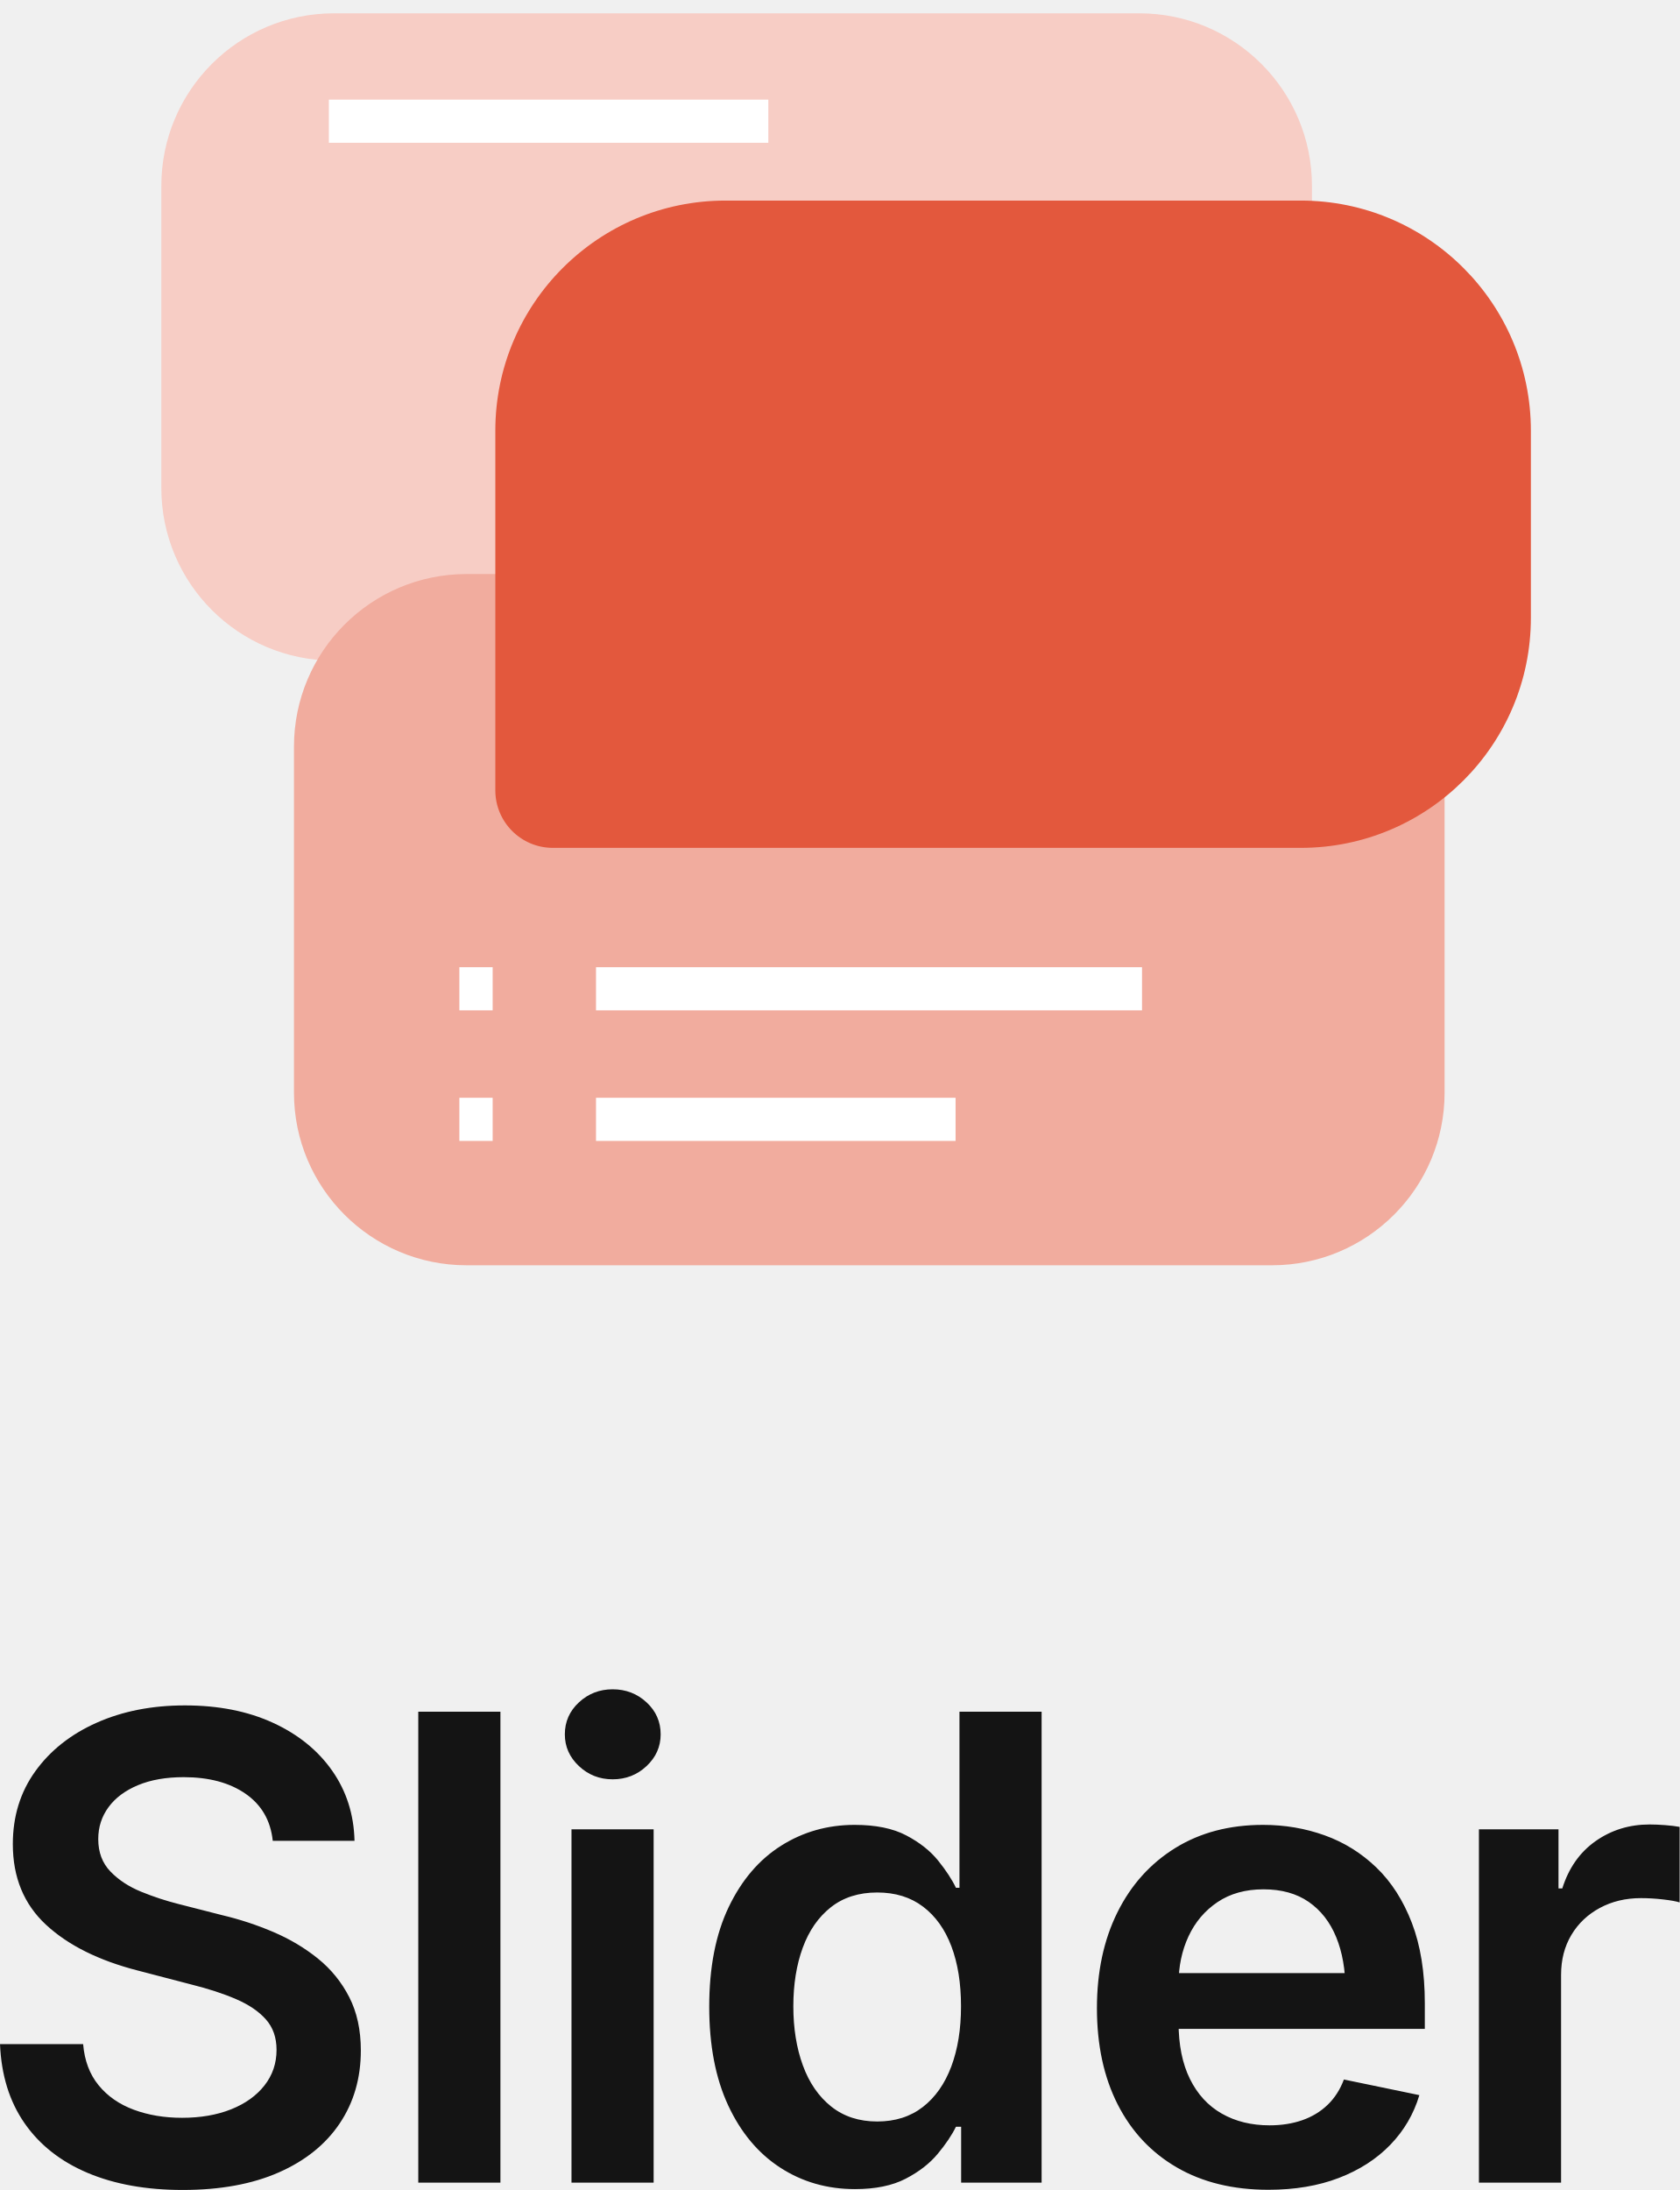
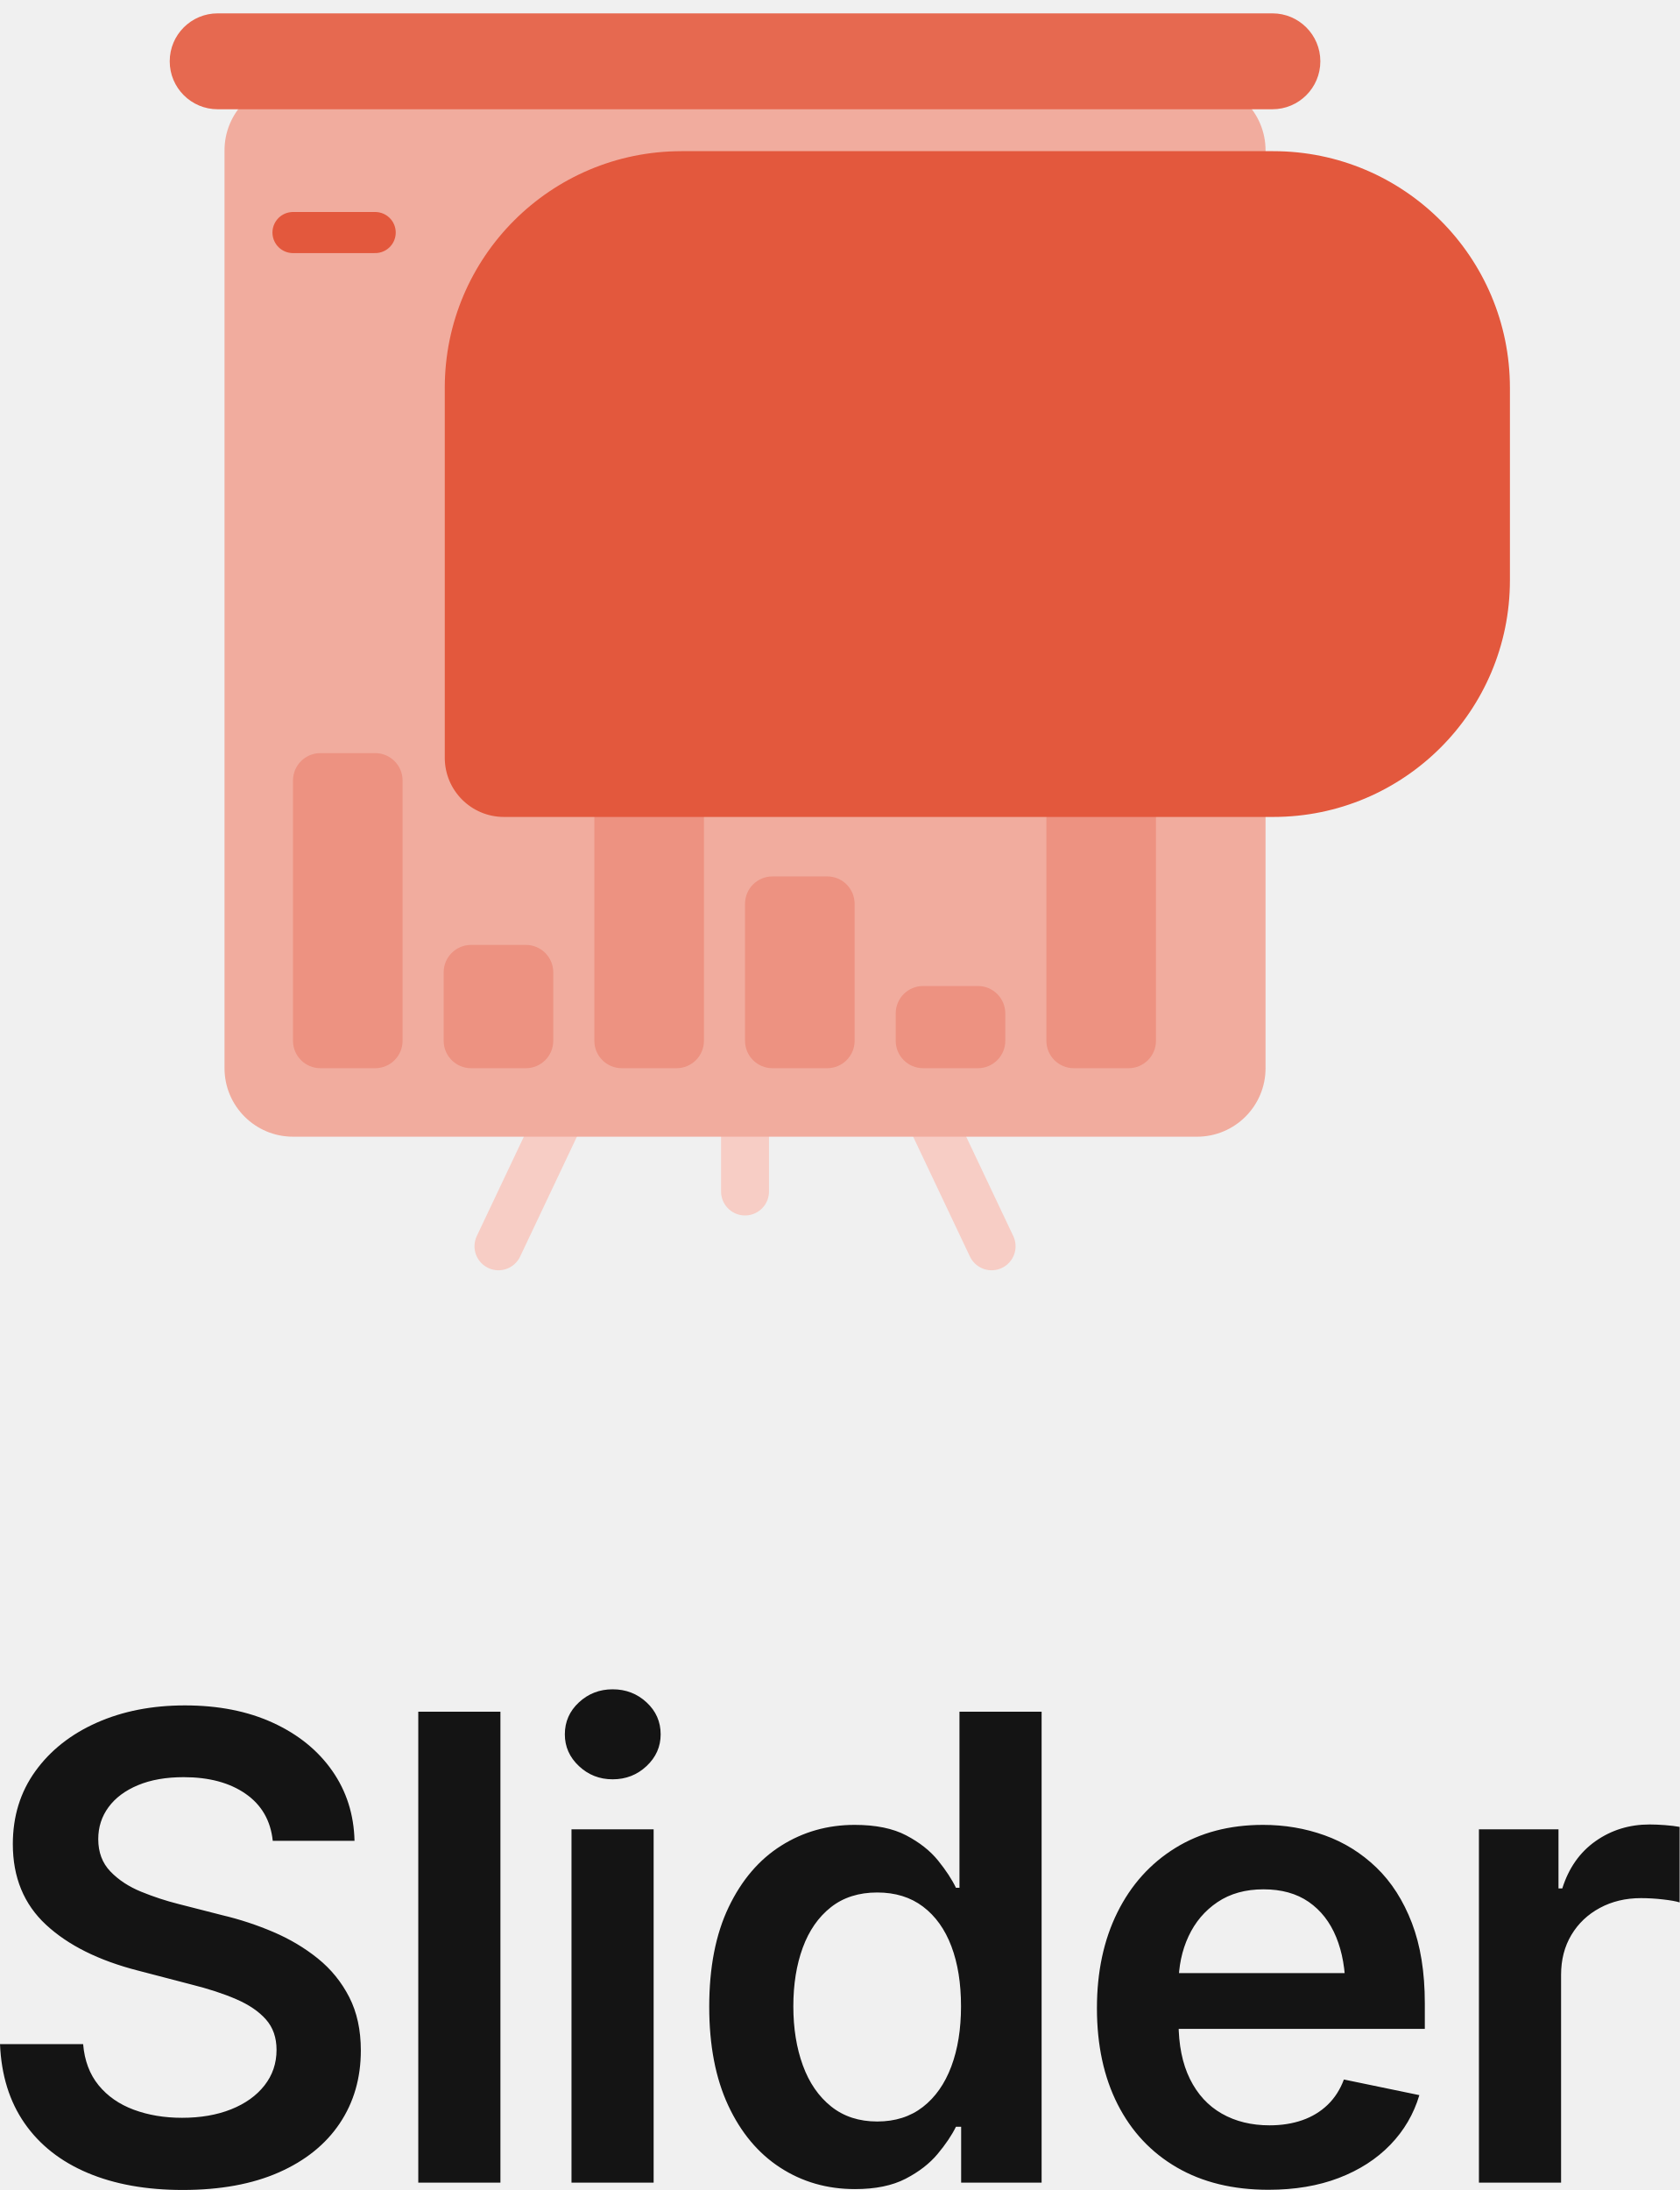
<svg xmlns="http://www.w3.org/2000/svg" width="186.85" height="243.6" viewBox="0 0 186.85 243.6" fill="none">
-   <rect x="17.947" y="1.482" width="128" height="72" rx="19.2" fill="#f7cdc5" />
-   <path d="M36.584 13.482h48.889" stroke="#ffffff" stroke-width="4.8" />
-   <rect x="32.702" y="63.852" width="128" height="76.889" rx="19.2" fill="#f1ac9e" />
-   <path d="M51.102 109.985h3.704M66.302 109.985h60.741M51.102 124.509h3.704M66.302 124.509h40" stroke="#ffffff" stroke-width="4.8" />
-   <path d="M80.702 22.311h64a25.6 25.6 0 0 1 25.6 25.6v20.8a25.6 25.6 0 0 1-25.6 25.6H61.502a6.4 6.4 0 0 1-6.4-6.4V47.911a25.6 25.6 0 0 1 25.6-25.6Z" fill="#e3583d" />
+   <path d="M82.88 80.724l-27.429 57.905" stroke="#f7cdc5" stroke-width="5.333" stroke-linecap="round" />
+   <path d="M82.88 80.724l27.429 57.905" stroke="#f7cdc5" stroke-width="5.333" stroke-linecap="round" />
+   <path d="M82.88 80.724l0 51.809" stroke="#f7cdc5" stroke-width="5.333" stroke-linecap="round" />
+   <rect x="24.976" y="9.105" width="115.809" height="117.333" rx="7.619" fill="#f1ac9e" />
+   <path d="M32.594 25.867l9.143 0" stroke="#e3583d" stroke-width="4.571" stroke-linecap="round" />
+   <rect x="32.594" y="83.771" width="12.191" height="35.048" rx="3.048" fill="#ed9281" />
+   <rect x="49.356" y="105.105" width="12.191" height="13.714" rx="3.048" fill="#ed9281" />
+   <rect x="66.118" y="70.057" width="12.191" height="48.762" rx="3.048" fill="#ed9281" />
+   <rect x="82.88" y="97.486" width="12.191" height="21.333" rx="3.048" fill="#ed9281" />
+   <rect x="99.642" y="109.676" width="12.191" height="9.143" rx="3.048" fill="#ed9281" />
+   <rect x="116.404" y="60.914" width="12.191" height="57.905" rx="3.048" fill="#ed9281" />
+   <rect x="18.88" y="1.486" width="128" height="10.667" rx="5.333" fill="#e66950" />
+   <path d="M75.81 16.815h65.829a26.331 26.331 0 0 1 26.331 26.331v21.394a26.331 26.331 0 0 1-26.331 26.331H56.061a6.583 6.583 0 0 1-6.583-6.583V43.147a26.331 26.331 0 0 1 26.331-26.331Z" fill="#e3583d" />
  <path transform="translate(-3.343 242.783)" d="M23.667 0.813Q17.589 0.813 13.094 -1.085Q8.599 -2.983 6.079 -6.605Q3.559 -10.228 3.344 -15.407H12.591Q12.822 -12.656 14.311 -10.835Q15.799 -9.014 18.223 -8.114Q20.647 -7.214 23.591 -7.214Q26.686 -7.214 29.055 -8.159Q31.423 -9.104 32.765 -10.815Q34.107 -12.525 34.107 -14.771Q34.107 -16.822 32.924 -18.157Q31.741 -19.492 29.613 -20.41Q27.485 -21.329 24.635 -22.039L18.686 -23.591Q12.143 -25.27 8.457 -28.692Q4.77 -32.115 4.77 -37.659Q4.77 -42.292 7.275 -45.766Q9.779 -49.24 14.104 -51.163Q18.429 -53.086 23.909 -53.086Q29.507 -53.086 33.714 -51.15Q37.921 -49.215 40.3 -45.815Q42.678 -42.415 42.781 -38.025H33.685Q33.33 -41.401 30.668 -43.253Q28.007 -45.104 23.774 -45.104Q20.829 -45.104 18.692 -44.212Q16.554 -43.32 15.414 -41.764Q14.273 -40.209 14.273 -38.216Q14.273 -36.018 15.624 -34.614Q16.975 -33.21 19.034 -32.367Q21.094 -31.524 23.195 -30.997L28.091 -29.745Q30.998 -29.056 33.749 -27.882Q36.501 -26.707 38.701 -24.934Q40.901 -23.16 42.192 -20.64Q43.484 -18.12 43.484 -14.704Q43.484 -10.098 41.138 -6.596Q38.791 -3.094 34.36 -1.14Q29.929 0.813 23.667 0.813ZM59.012 -52.383V0.0H49.874V-52.383ZM66.918 0.0V-39.305H76.056V0.0ZM71.497 -44.865Q69.311 -44.865 67.745 -46.337Q66.178 -47.808 66.178 -49.868Q66.178 -51.971 67.745 -53.424Q69.311 -54.877 71.497 -54.877Q73.701 -54.877 75.269 -53.425Q76.837 -51.973 76.837 -49.869Q76.837 -47.807 75.269 -46.336Q73.701 -44.865 71.497 -44.865ZM98.452 0.717Q93.818 0.717 90.139 -1.671Q86.459 -4.06 84.35 -8.592Q82.24 -13.125 82.24 -19.572Q82.24 -26.124 84.399 -30.639Q86.558 -35.153 90.231 -37.475Q93.904 -39.797 98.423 -39.797Q101.926 -39.797 104.157 -38.626Q106.388 -37.455 107.703 -35.824Q109.017 -34.193 109.688 -32.797H110.078V-52.383H119.216V0.0H110.264V-6.221H109.688Q108.991 -4.802 107.648 -3.193Q106.306 -1.583 104.082 -0.433Q101.859 0.717 98.452 0.717ZM100.932 -6.803Q103.923 -6.803 106.005 -8.418Q108.086 -10.034 109.168 -12.918Q110.25 -15.802 110.25 -19.617Q110.25 -23.458 109.179 -26.292Q108.108 -29.126 106.027 -30.701Q103.946 -32.276 100.932 -32.276Q97.851 -32.276 95.771 -30.634Q93.691 -28.991 92.644 -26.134Q91.597 -23.278 91.597 -19.617Q91.597 -15.947 92.656 -13.045Q93.714 -10.143 95.805 -8.473Q97.896 -6.803 100.932 -6.803ZM144.45 0.793Q138.54 0.793 134.257 -1.694Q129.974 -4.181 127.672 -8.716Q125.37 -13.251 125.37 -19.412Q125.37 -25.471 127.645 -30.058Q129.919 -34.644 134.08 -37.221Q138.241 -39.797 143.851 -39.797Q147.461 -39.797 150.704 -38.633Q153.948 -37.47 156.458 -35.053Q158.968 -32.636 160.407 -28.887Q161.845 -25.138 161.845 -19.955V-17.103H129.684V-23.307H157.283L153.014 -21.465Q153.014 -24.801 151.985 -27.313Q150.955 -29.825 148.932 -31.227Q146.908 -32.628 143.902 -32.628Q140.895 -32.628 138.781 -31.204Q136.668 -29.78 135.56 -27.403Q134.451 -25.026 134.451 -22.117V-17.82Q134.451 -14.093 135.716 -11.533Q136.981 -8.973 139.269 -7.675Q141.557 -6.376 144.574 -6.376Q146.578 -6.376 148.217 -6.949Q149.856 -7.522 151.037 -8.66Q152.218 -9.799 152.843 -11.474L161.238 -9.735Q160.298 -6.58 158.005 -4.21Q155.711 -1.839 152.279 -0.523Q148.847 0.793 144.45 0.793ZM167.865 0.0V-39.305H176.716V-32.726H177.138Q178.215 -36.145 180.846 -37.993Q183.476 -39.842 186.853 -39.842Q187.632 -39.842 188.579 -39.769Q189.527 -39.696 190.191 -39.572V-31.171Q189.631 -31.355 188.361 -31.502Q187.09 -31.649 185.888 -31.649Q183.341 -31.649 181.318 -30.56Q179.294 -29.471 178.149 -27.553Q177.003 -25.636 177.003 -23.116V0.0Z" fill="#141414" />
</svg>
